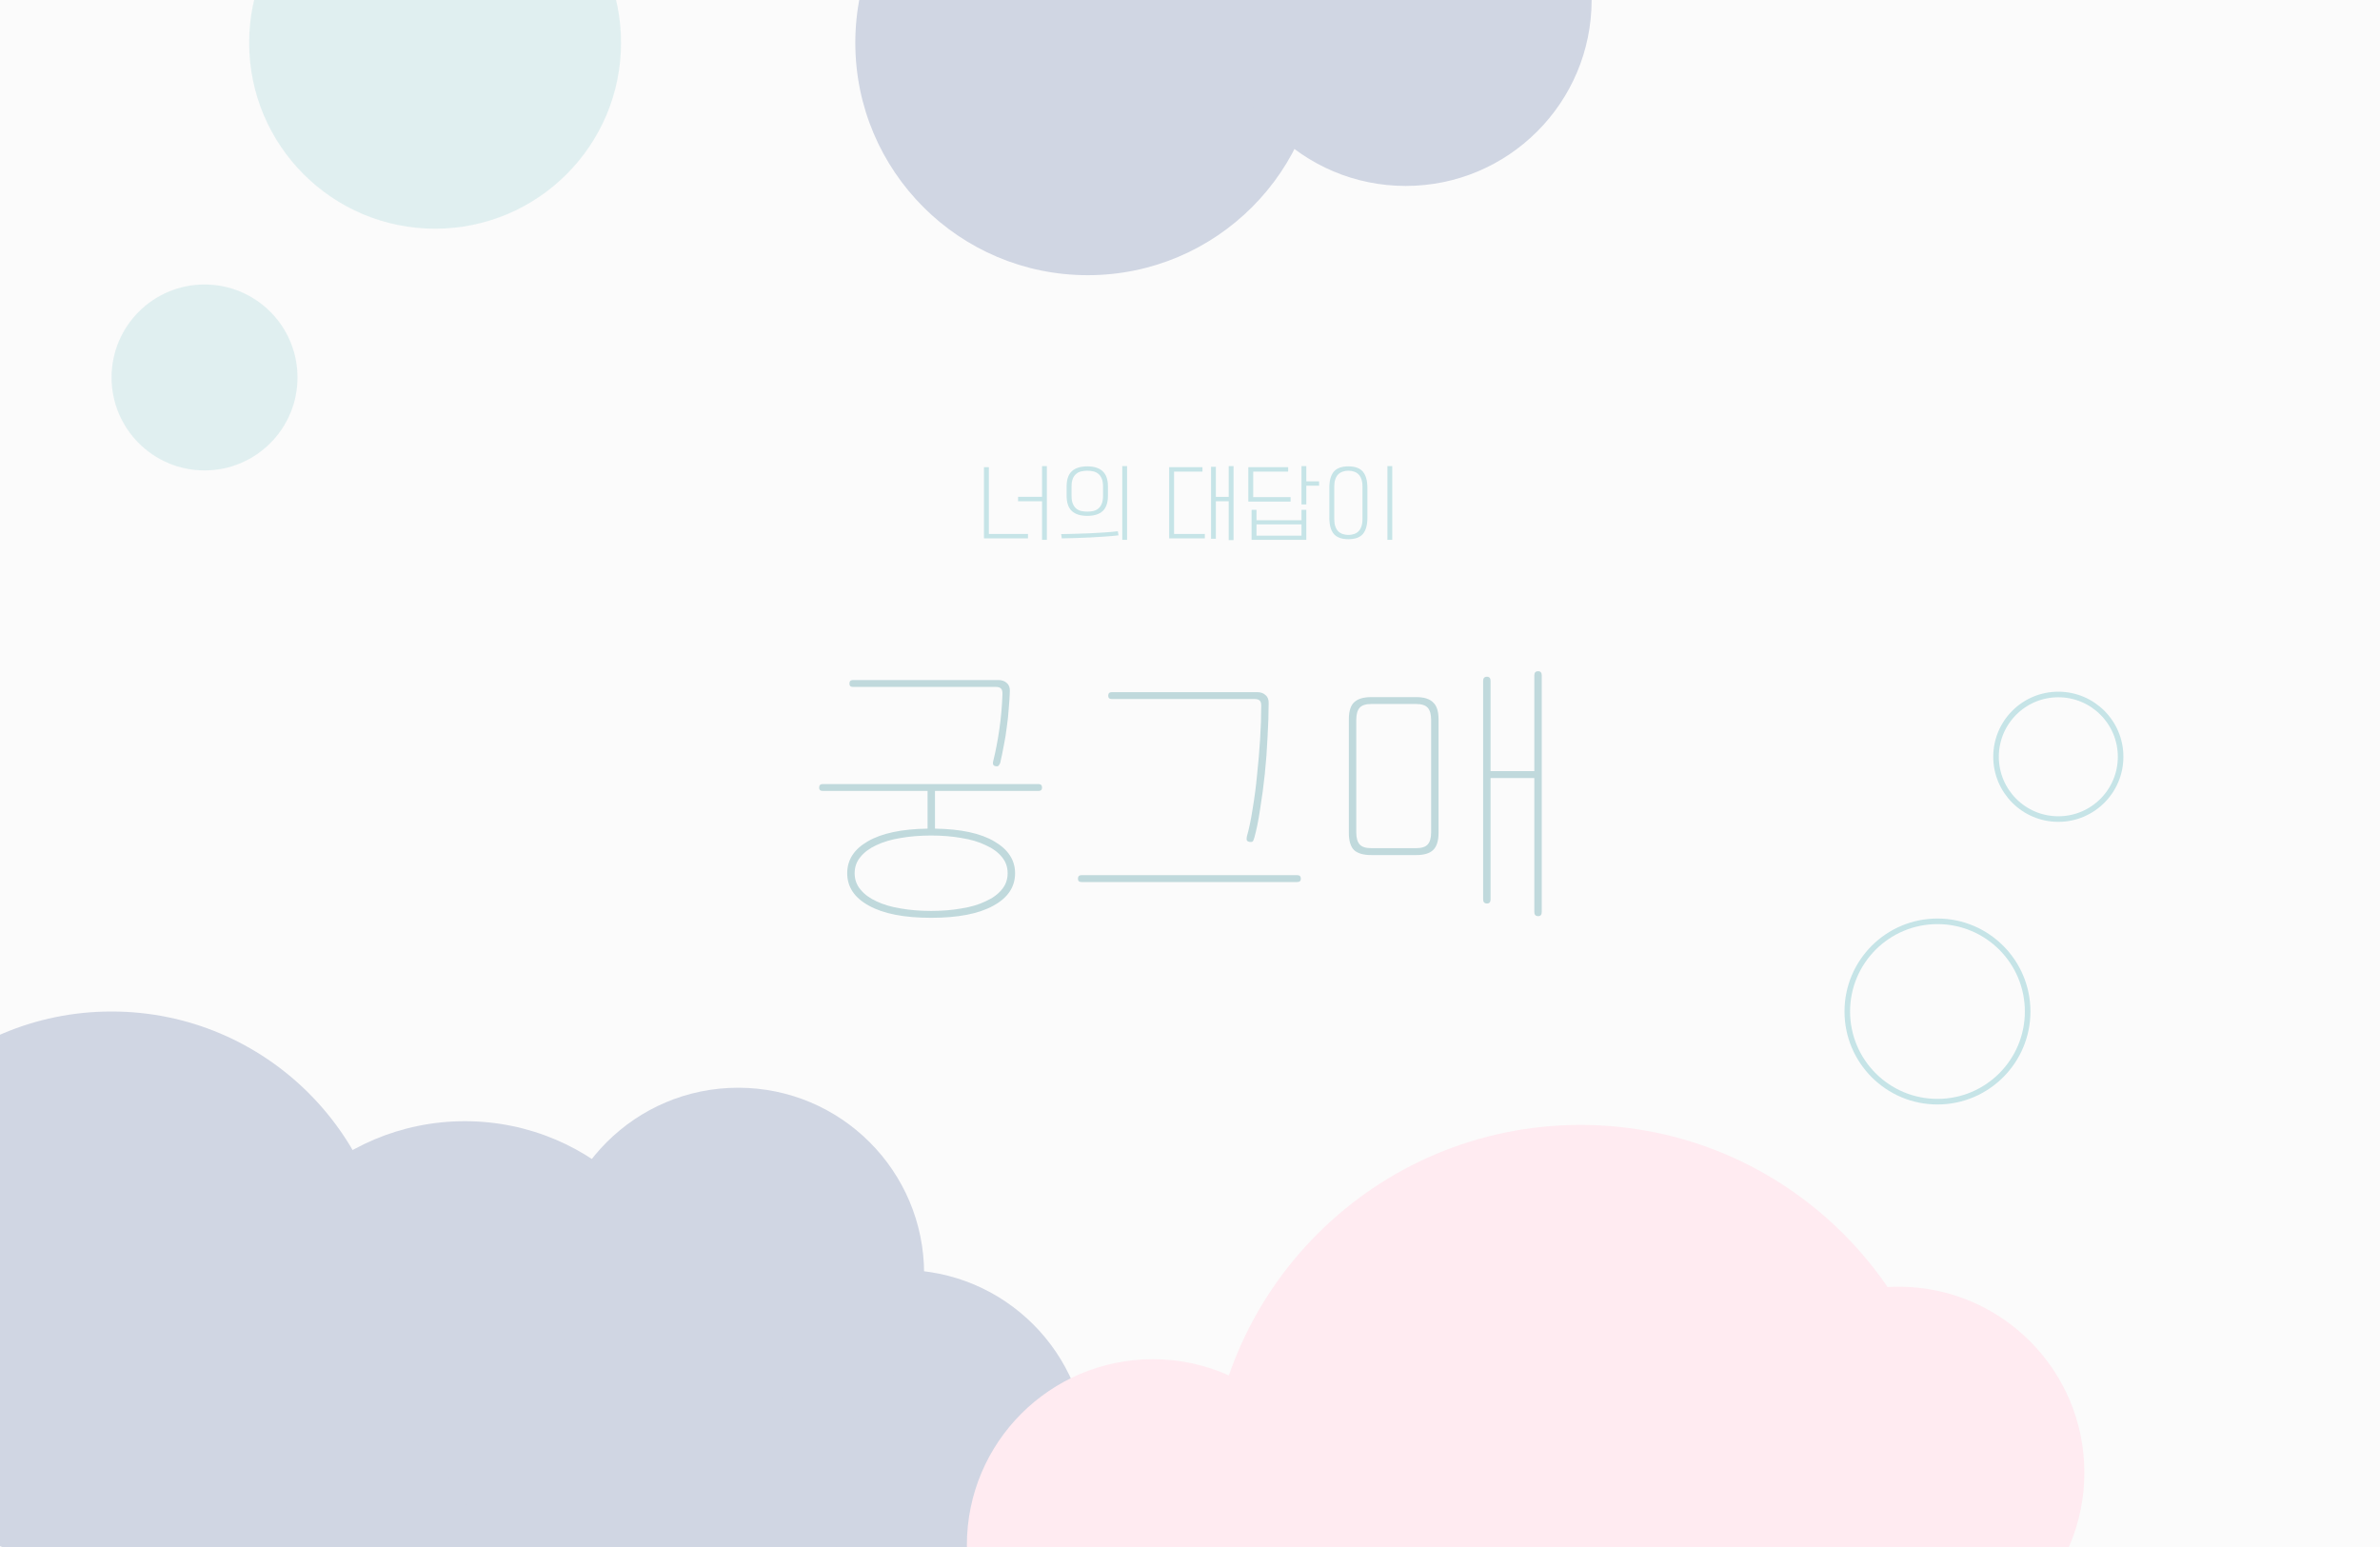
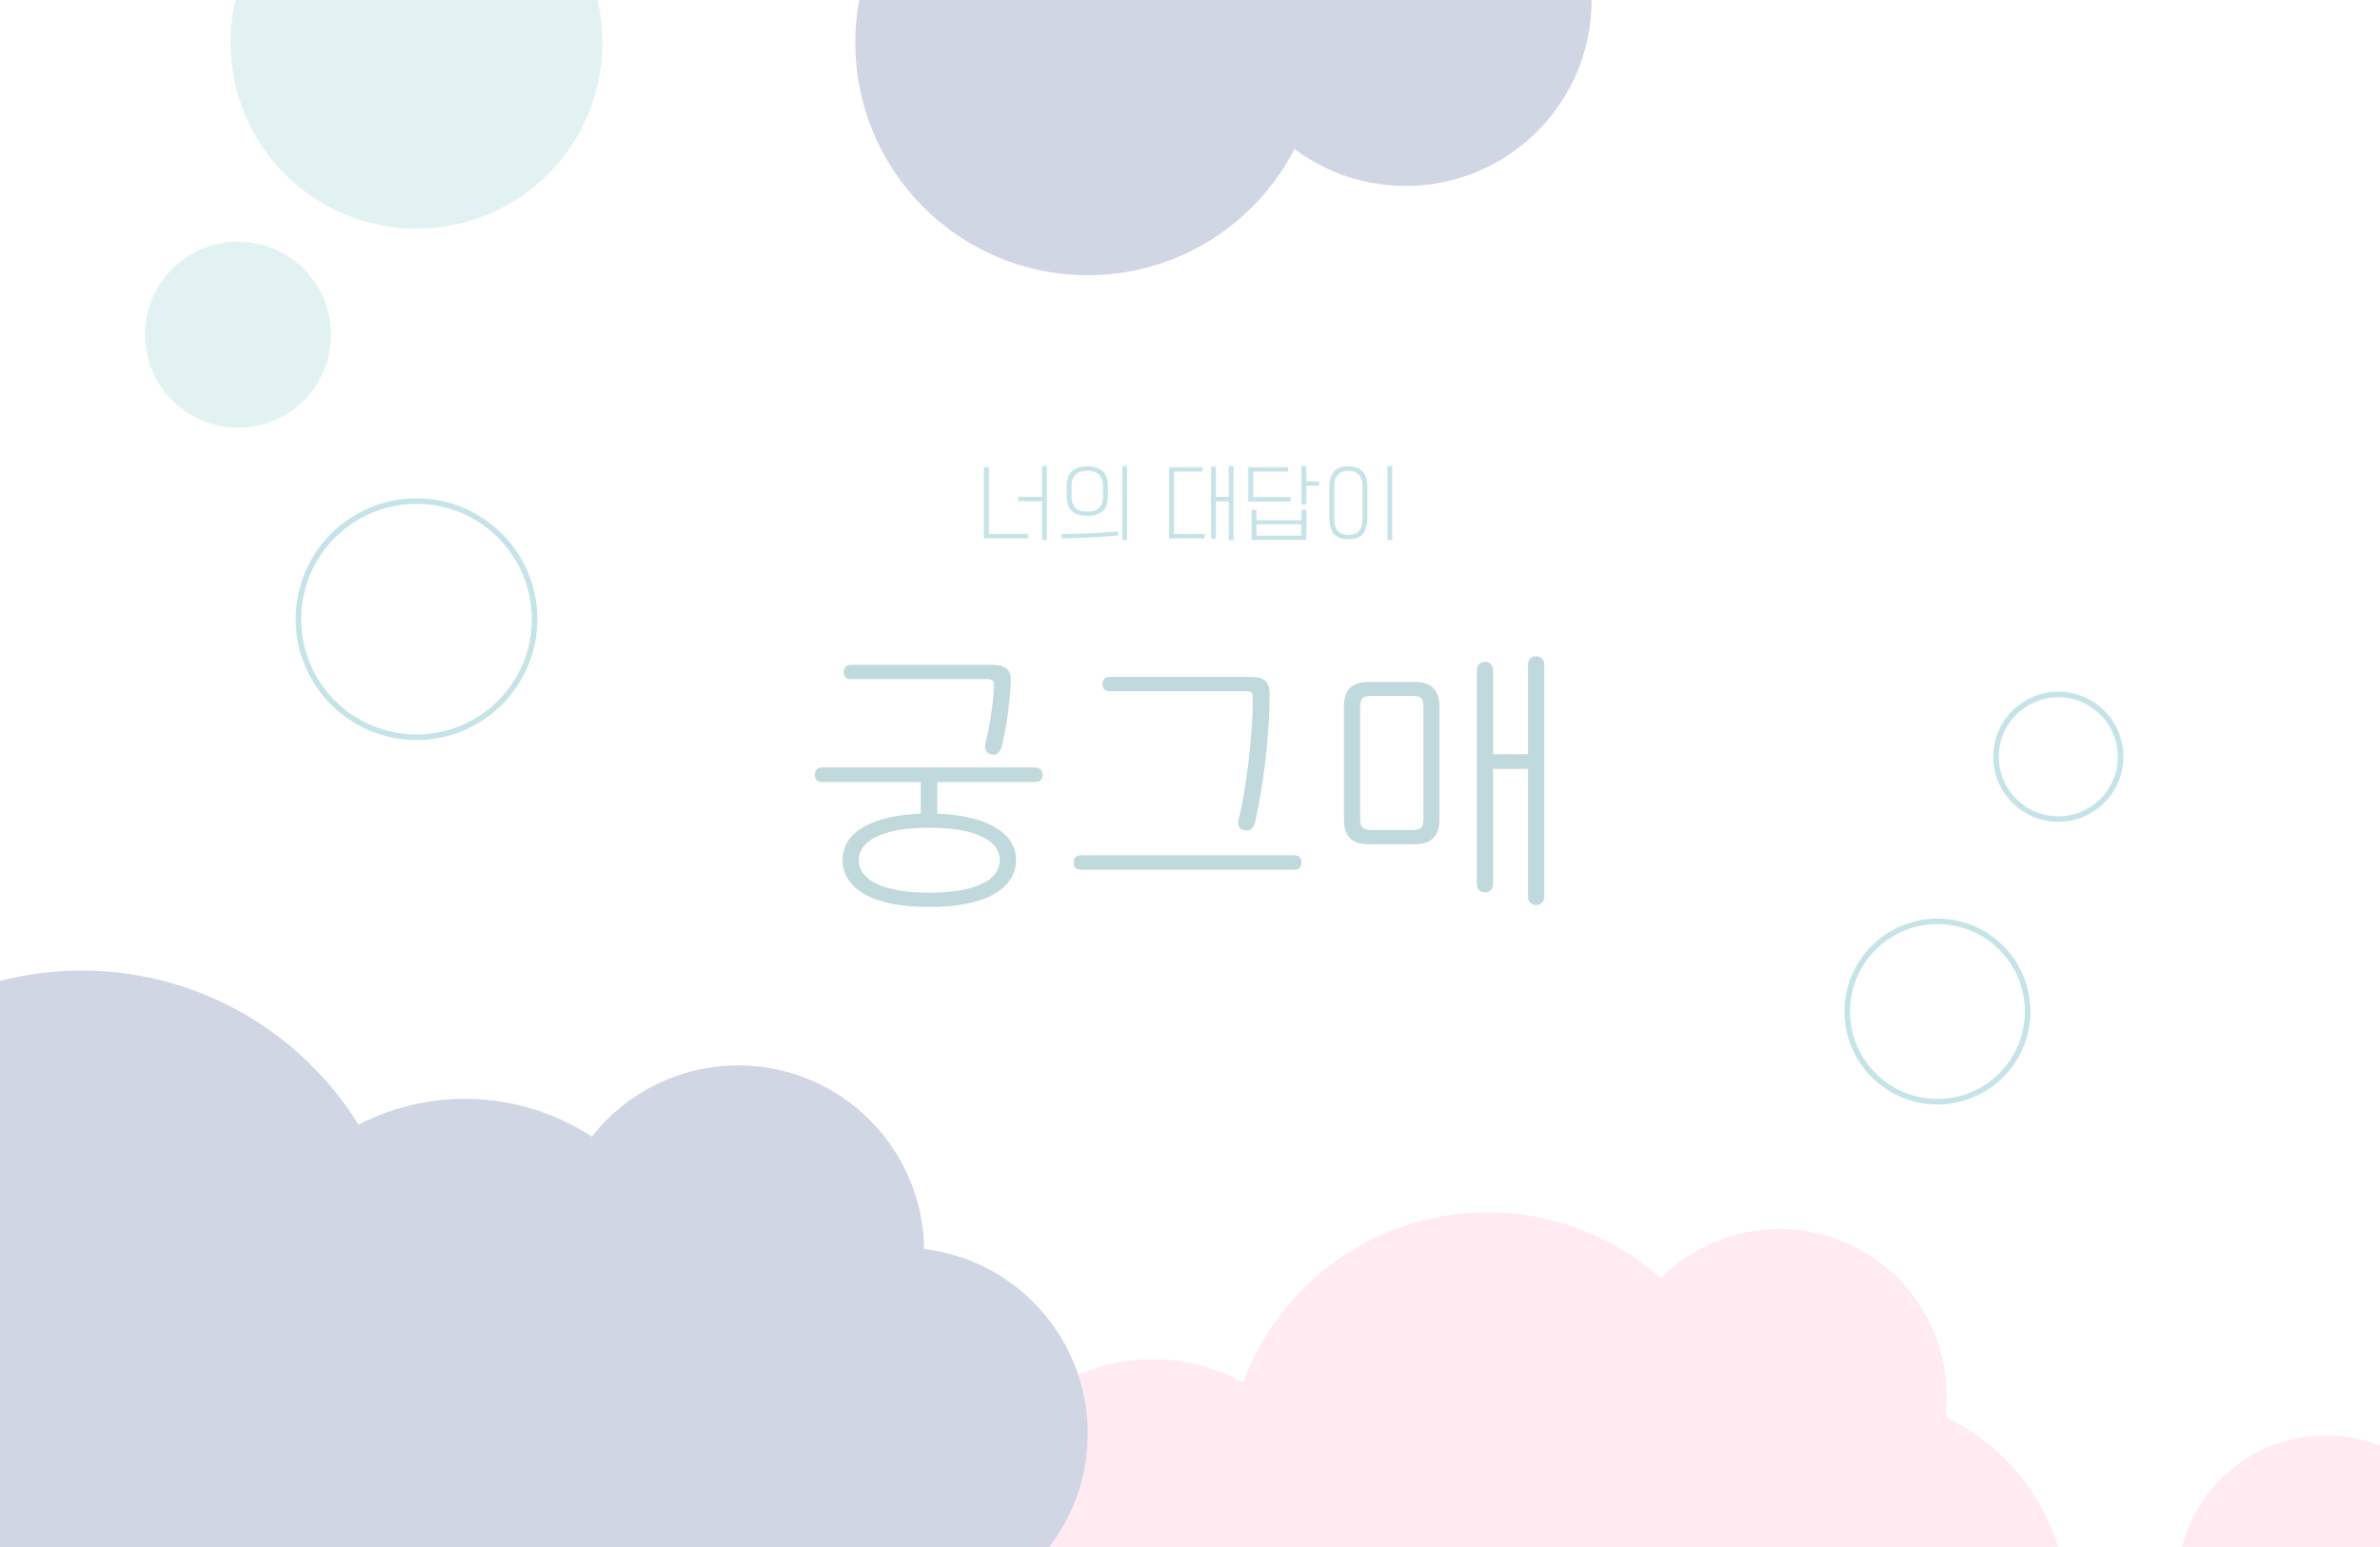
<svg xmlns="http://www.w3.org/2000/svg" width="1280" height="832" fill="none">
  <g clip-path="url(#a)">
-     <path fill="#fff" fill-opacity=".76" d="M0 0h1280v832H0z" />
-     <path fill="#C0D9DC" d="M455.645 469.632c0-7.203 3.7-12.925 11.1-17.168 7.498-4.341 18.204-6.611 32.116-6.808V425.38h-56.388c-1.283 0-1.924-.592-1.924-1.776 0-1.283.641-1.924 1.924-1.924h116.032c1.282 0 1.924.641 1.924 1.924 0 1.184-.642 1.776-1.924 1.776h-55.648v20.276c13.813.197 24.42 2.467 31.82 6.808 7.498 4.341 11.248 10.064 11.248 17.168 0 7.4-3.898 13.221-11.692 17.464-7.795 4.341-18.944 6.512-33.448 6.512-14.504 0-25.654-2.171-33.448-6.512-7.795-4.243-11.692-10.064-11.692-17.464Zm86.284 0c0-3.355-1.036-6.265-3.108-8.732-2.072-2.565-4.983-4.687-8.732-6.364-3.651-1.776-7.992-3.059-13.024-3.848-4.934-.888-10.36-1.332-16.28-1.332-5.92 0-11.396.444-16.428 1.332-4.934.789-9.275 2.072-13.024 3.848-3.651 1.677-6.512 3.799-8.584 6.364-2.072 2.467-3.108 5.377-3.108 8.732 0 3.355 1.036 6.265 3.108 8.732 2.072 2.565 4.933 4.687 8.584 6.364 3.749 1.776 8.09 3.059 13.024 3.848 5.032.888 10.508 1.332 16.428 1.332 5.92 0 11.346-.444 16.28-1.332 5.032-.789 9.373-2.072 13.024-3.848 3.749-1.677 6.66-3.799 8.732-6.364 2.072-2.467 3.108-5.377 3.108-8.732Zm-83.176-100.196c-1.283 0-1.924-.592-1.924-1.776 0-1.283.641-1.924 1.924-1.924h78.144c1.973 0 3.502.543 4.588 1.628 1.184.987 1.726 2.467 1.628 4.44a164.51 164.51 0 0 1-.592 9.176 117.074 117.074 0 0 1-1.036 9.916 119.02 119.02 0 0 1-1.628 10.064 193.866 193.866 0 0 1-1.924 9.324c-.099.296-.346.74-.74 1.332-.296.493-.888.641-1.776.444-.79-.197-1.234-.543-1.332-1.036-.099-.592-.099-1.036 0-1.332 1.381-5.525 2.516-11.396 3.404-17.612a169.013 169.013 0 0 0 1.628-18.352c.098-1.677-.148-2.812-.74-3.404-.592-.592-1.48-.888-2.664-.888h-76.96Zm122.903 104.932c-1.282 0-1.924-.592-1.924-1.776 0-1.283.642-1.924 1.924-1.924h116.032c1.283 0 1.924.641 1.924 1.924 0 1.184-.641 1.776-1.924 1.776H581.656ZM678.3 380.24c.099-1.677-.148-2.812-.74-3.404-.592-.592-1.48-.888-2.664-.888h-76.96c-1.282 0-1.924-.592-1.924-1.776 0-1.283.642-1.924 1.924-1.924h78.144c1.974 0 3.503.543 4.588 1.628 1.184.987 1.727 2.467 1.628 4.44 0 5.525-.197 11.593-.592 18.204a334.756 334.756 0 0 1-1.48 19.832 333.144 333.144 0 0 1-2.516 18.796c-.888 6.019-1.924 11.149-3.108 15.392-.098.395-.296.937-.592 1.628-.296.592-.986.789-2.072.592-.986-.197-1.48-.641-1.48-1.332 0-.691.05-1.233.148-1.628 1.184-4.144 2.22-9.127 3.108-14.948a246.658 246.658 0 0 0 2.368-18.204 425.583 425.583 0 0 0 1.628-19.092c.395-6.413.592-12.185.592-17.316Zm95.376 67.636c0 4.341-.987 7.449-2.96 9.324-1.875 1.776-4.884 2.664-9.028 2.664h-24.272c-4.144 0-7.203-.888-9.176-2.664-1.875-1.875-2.812-4.983-2.812-9.324V386.9c0-4.341.937-7.4 2.812-9.176 1.973-1.875 5.032-2.812 9.176-2.812h24.272c4.144 0 7.153.937 9.028 2.812 1.973 1.776 2.96 4.835 2.96 9.176v60.976Zm-3.996-60.828c0-2.861-.592-4.983-1.776-6.364-1.184-1.381-3.306-2.072-6.364-2.072h-23.976c-3.059 0-5.18.691-6.364 2.072-1.184 1.381-1.776 3.503-1.776 6.364v60.68c0 2.861.592 4.983 1.776 6.364 1.184 1.381 3.305 2.072 6.364 2.072h23.976c3.058 0 5.18-.691 6.364-2.072 1.184-1.381 1.776-3.503 1.776-6.364v-60.68ZM829.176 490.5c0 1.48-.642 2.22-1.924 2.22-1.382 0-2.072-.74-2.072-2.22v-72.076h-23.532v65.268c0 1.48-.642 2.22-1.924 2.22-1.382 0-2.072-.74-2.072-2.22V366.18c0-1.48.69-2.22 2.072-2.22 1.282 0 1.924.74 1.924 2.22v48.544h23.532V363.22c0-1.48.69-2.22 2.072-2.22 1.282 0 1.924.74 1.924 2.22V490.5Z" />
+     <path fill="#fff" d="M0 0h1280v832H0z" />
    <path fill="#C6E4E7" d="M529.189 251.264h2.64v35.904h21.032v2.376h-23.672v-38.28Zm33.836-.572v39.644h-2.596v-20.768h-12.892v-2.376h12.892v-16.5h2.596Zm40.544 0h2.596v39.644h-2.596v-39.644Zm-2.024 37.224c-2.258.264-4.693.484-7.304.66-2.61.205-5.265.367-7.964.484-2.669.147-5.309.249-7.92.308-2.61.088-5.045.147-7.304.176l-.352-2.288c2.318-.029 4.782-.088 7.392-.176 2.611-.059 5.236-.147 7.876-.264 2.64-.117 5.251-.264 7.832-.44 2.611-.176 5.075-.396 7.392-.66l.352 2.2Zm-5.676-21.296c0 3.725-.938 6.468-2.816 8.228-1.877 1.731-4.634 2.596-8.272 2.596-3.666 0-6.438-.865-8.316-2.596-1.877-1.731-2.816-4.459-2.816-8.184v-5.06c0-3.725.939-6.453 2.816-8.184 1.878-1.731 4.65-2.596 8.316-2.596 3.638 0 6.395.88 8.272 2.64 1.878 1.731 2.816 4.459 2.816 8.184v4.972Zm-19.58 0c0 1.76.235 3.197.704 4.312.47 1.115 1.1 1.995 1.892 2.64a6.894 6.894 0 0 0 2.684 1.276c1.027.205 2.098.308 3.212.308 1.086 0 2.127-.103 3.124-.308a6.881 6.881 0 0 0 2.728-1.276c.792-.645 1.423-1.525 1.892-2.64.47-1.115.704-2.552.704-4.312v-4.928c0-1.76-.234-3.197-.704-4.312-.469-1.115-1.1-1.98-1.892-2.596a6.163 6.163 0 0 0-2.728-1.276 13.573 13.573 0 0 0-3.124-.352 14.36 14.36 0 0 0-3.212.352 6.156 6.156 0 0 0-2.684 1.276c-.792.616-1.422 1.481-1.892 2.596-.469 1.115-.704 2.552-.704 4.312v4.928Zm84.536-15.928h2.596v39.776h-2.596v-20.9h-6.908v20.196h-2.596v-38.72h2.596v16.192h6.908v-16.544Zm-29.392 2.948v33.528h16.544v2.376h-19.184v-38.28h17.908v2.376h-15.268Zm44.329 20.548v5.588h24.2v-5.588h2.596v16.148h-29.436v-16.148h2.64Zm0 13.904h24.2v-6.072h-24.2v6.072Zm-1.76-34.452v13.728h20.108v2.376h-22.748v-18.48h21.428v2.376h-18.788Zm35.42 7.568h-6.864v10.076h-2.596v-20.592h2.596v8.184h6.864v2.332Zm36.761-10.516h2.596v39.644h-2.596v-39.644Zm-10.78 27.808c0 3.843-.792 6.717-2.376 8.624-1.584 1.907-4.195 2.86-7.832 2.86-3.638 0-6.263-.953-7.876-2.86-1.584-1.907-2.376-4.767-2.376-8.58v-16.28c0-3.813.792-6.673 2.376-8.58 1.613-1.907 4.238-2.86 7.876-2.86 3.637 0 6.248.968 7.832 2.904 1.584 1.907 2.376 4.767 2.376 8.58V278.5Zm-17.82.66c0 1.555.19 2.875.572 3.96.381 1.085.909 1.965 1.584 2.64a6.205 6.205 0 0 0 2.42 1.452c.938.323 1.95.484 3.036.484 1.085 0 2.082-.161 2.992-.484a5.822 5.822 0 0 0 2.42-1.452c.674-.675 1.202-1.555 1.584-2.64.381-1.085.572-2.405.572-3.96v-17.468c0-1.555-.191-2.875-.572-3.96-.382-1.085-.91-1.965-1.584-2.64a5.822 5.822 0 0 0-2.42-1.452c-.91-.323-1.907-.484-2.992-.484a9.264 9.264 0 0 0-3.036.484 6.205 6.205 0 0 0-2.42 1.452c-.675.675-1.203 1.555-1.584 2.64-.382 1.085-.572 2.405-.572 3.96v17.468Z" />
    <circle cx="1042" cy="544" r="48.5" stroke="#C6E4E7" stroke-width="3" />
+     <circle cx="224" cy="333" r="63.5" stroke="#C6E4E7" stroke-width="3" />
    <circle cx="1107" cy="407" r="33.5" stroke="#C6E4E7" stroke-width="3" />
+     <circle cx="997" cy="866" r="115" fill="#FFEBF1" />
+     <circle cx="620" cy="831" r="100" fill="#FFEBF1" />
+     <circle cx="752" cy="892" r="100" fill="#FFEBF1" />
+     <circle cx="870" cy="865" r="100" fill="#FFEBF1" />
+     <circle cx="800" cy="792" r="140" fill="#FFEBF1" />
+     <circle cx="957" cy="751" r="90" fill="#FFEBF1" />
+     <circle cx="1251" cy="852" r="80" fill="#FFEBF1" />
+     <circle cx="250" cy="716" r="125" fill="#D0D6E3" />
+     <circle cx="485" cy="771" r="100" fill="#D0D6E3" />
+     <circle cx="397" cy="673" r="100" fill="#D0D6E3" />
+     <circle cx="377" cy="809" r="100" fill="#D0D6E3" />
+     <ellipse cx="197.5" cy="843.5" fill="#D0D6E3" rx="116.5" ry="108.5" />
+     <circle cx="44" cy="697" r="175" fill="#D0D6E3" />
+     <circle cx="224" cy="23" r="100" fill="#C6E4E7" fill-opacity=".5" />
+     <circle cx="128" cy="180" r="50" fill="#C6E4E7" fill-opacity=".5" />
    <circle cx="585" cy="23" r="125" fill="#D0D6E3" />
-     <circle cx="850" cy="805" r="200" fill="#FFEBF1" />
-     <circle cx="1021" cy="792" r="100" fill="#FFEBF1" />
-     <circle cx="234" cy="23" r="100" fill="#C6E4E7" fill-opacity=".5" />
-     <circle cx="110" cy="203" r="50" fill="#C6E4E7" fill-opacity=".5" />
    <circle cx="756" r="100" fill="#D0D6E3" />
-     <circle cx="250" cy="728" r="125" fill="#D0D6E3" />
-     <circle cx="485" cy="783" r="100" fill="#D0D6E3" />
-     <circle cx="397" cy="685" r="100" fill="#D0D6E3" />
-     <circle cx="350" cy="823" r="100" fill="#D0D6E3" />
-     <circle cx="161" cy="854" r="100" fill="#D0D6E3" />
-     <circle cx="620" cy="831" r="100" fill="#FFEBF1" />
-     <circle cx="60" cy="694" r="150" fill="#D0D6E3" />
+     <path fill="#C0D9DC" d="M453.165 462.632c0-7.597 3.7-13.517 11.1-17.76 7.498-4.341 17.809-6.759 30.932-7.252V420.6h-52.688c-2.862 0-4.292-1.283-4.292-3.848 0-2.664 1.43-3.996 4.292-3.996h113.96c2.861 0 4.292 1.332 4.292 3.996 0 2.565-1.431 3.848-4.292 3.848h-52.392v17.02c6.512.197 12.382.937 17.612 2.22 5.229 1.184 9.669 2.861 13.32 5.032 3.65 2.072 6.462 4.588 8.436 7.548 1.973 2.96 2.96 6.364 2.96 10.212 0 4.045-1.086 7.597-3.256 10.656-2.171 3.157-5.279 5.821-9.324 7.992-3.947 2.171-8.831 3.799-14.652 4.884-5.723 1.085-12.186 1.628-19.388 1.628-7.203 0-13.715-.543-19.536-1.628-5.723-1.085-10.607-2.713-14.652-4.884-3.947-2.171-7.006-4.835-9.176-7.992-2.171-3.059-3.256-6.611-3.256-10.656Zm84.508 0c0-2.96-.938-5.525-2.812-7.696-1.875-2.269-4.49-4.095-7.844-5.476-3.355-1.48-7.351-2.565-11.988-3.256-4.638-.691-9.719-1.036-15.244-1.036-5.526 0-10.607.345-15.244 1.036-4.638.691-8.634 1.776-11.988 3.256-3.355 1.381-5.97 3.207-7.844 5.476-1.875 2.171-2.812 4.736-2.812 7.696s.937 5.525 2.812 7.696c1.874 2.269 4.489 4.095 7.844 5.476 3.354 1.48 7.35 2.565 11.988 3.256 4.637.691 9.718 1.036 15.244 1.036 5.525 0 10.606-.345 15.244-1.036 4.637-.691 8.633-1.776 11.988-3.256 3.354-1.381 5.969-3.207 7.844-5.476 1.874-2.171 2.812-4.736 2.812-7.696Zm-3.108-93.536c.098-1.776-.198-2.861-.888-3.256-.592-.395-1.431-.592-2.516-.592h-73.556c-2.566 0-3.848-1.283-3.848-3.848 0-.987.296-1.875.888-2.664.69-.789 1.677-1.184 2.96-1.184h75.628c3.749 0 6.462.691 8.14 2.072 1.677 1.381 2.417 3.601 2.22 6.66-.198 5.229-.691 10.903-1.48 17.02a176.24 176.24 0 0 1-3.256 17.76 21.13 21.13 0 0 1-.444 1.48c-.198.592-.543 1.184-1.036 1.776-.395.493-.938.937-1.628 1.332-.691.296-1.628.296-2.812 0-.987-.197-1.727-.592-2.22-1.184a7.446 7.446 0 0 1-.888-1.776 6.26 6.26 0 0 1 0-1.924c.098-.691.197-1.233.296-1.628a150.838 150.838 0 0 0 2.96-15.392c.789-5.032 1.282-9.916 1.48-14.652Zm47.127 98.716c-2.861 0-4.292-1.283-4.292-3.848 0-2.664 1.431-3.996 4.292-3.996h113.96c2.862 0 4.292 1.332 4.292 3.996 0 2.565-1.43 3.848-4.292 3.848h-113.96Zm101.084-92.648c0 5.723-.246 11.692-.74 17.908a276.34 276.34 0 0 1-1.776 18.204 269.63 269.63 0 0 1-2.516 17.02c-.888 5.328-1.825 10.015-2.812 14.06l-.444 1.332a5.223 5.223 0 0 1-.888 1.628c-.394.493-.937.888-1.628 1.184-.69.197-1.578.197-2.664 0-1.085-.197-1.874-.543-2.368-1.036a7.521 7.521 0 0 1-.888-1.776 13.767 13.767 0 0 1-.148-1.924c.099-.592.198-1.036.296-1.332.987-3.848 1.924-8.387 2.812-13.616a356.822 356.822 0 0 0 2.368-16.28 340.488 340.488 0 0 0 1.628-17.02c.494-5.723.74-10.903.74-15.54v-2.664c0-1.677-.296-2.664-.888-2.96-.592-.395-1.43-.592-2.516-.592h-73.556c-2.565 0-3.848-1.283-3.848-3.848 0-.987.296-1.875.888-2.664.691-.789 1.678-1.184 2.96-1.184h75.628c3.75 0 6.414.691 7.992 2.072 1.579 1.381 2.368 3.601 2.368 6.66v2.368Zm91.38 65.86c0 4.144-1.086 7.351-3.256 9.62-2.072 2.269-5.476 3.404-10.212 3.404h-24.42c-4.736 0-8.19-1.135-10.36-3.404-2.072-2.269-3.108-5.476-3.108-9.62v-61.272c0-4.144 1.036-7.351 3.108-9.62 2.17-2.269 5.624-3.404 10.36-3.404h24.42c4.736 0 8.14 1.135 10.212 3.404 2.17 2.269 3.256 5.476 3.256 9.62v61.272Zm-42.624-.444c0 2.072.394 3.552 1.184 4.44.789.888 2.17 1.332 4.144 1.332h23.384c1.973 0 3.354-.444 4.144-1.332.789-.888 1.184-2.368 1.184-4.44v-60.532c0-2.072-.395-3.552-1.184-4.44-.79-.888-2.171-1.332-4.144-1.332H736.86c-1.974 0-3.355.444-4.144 1.332-.79.888-1.184 2.368-1.184 4.44v60.532Zm99.012 41.736c0 1.381-.444 2.467-1.332 3.256-.79.789-1.776 1.184-2.96 1.184-1.283 0-2.368-.395-3.256-1.184-.79-.789-1.184-1.875-1.184-3.256v-68.82h-18.796v62.012c0 1.381-.444 2.467-1.332 3.256-.79.789-1.776 1.184-2.96 1.184-1.283 0-2.368-.395-3.256-1.184-.79-.789-1.184-1.875-1.184-3.256V360.364c0-1.381.394-2.467 1.184-3.256.888-.789 1.973-1.184 3.256-1.184 1.184 0 2.17.395 2.96 1.184.888.789 1.332 1.875 1.332 3.256v45.288h18.796v-48.248c0-1.381.394-2.467 1.184-3.256.888-.789 1.973-1.184 3.256-1.184 1.184 0 2.17.395 2.96 1.184.888.789 1.332 1.875 1.332 3.256v124.912Z" />
  </g>
  <defs>
    <clipPath id="a">
      <path fill="#fff" d="M0 0h1280v832H0z" />
    </clipPath>
  </defs>
</svg>
